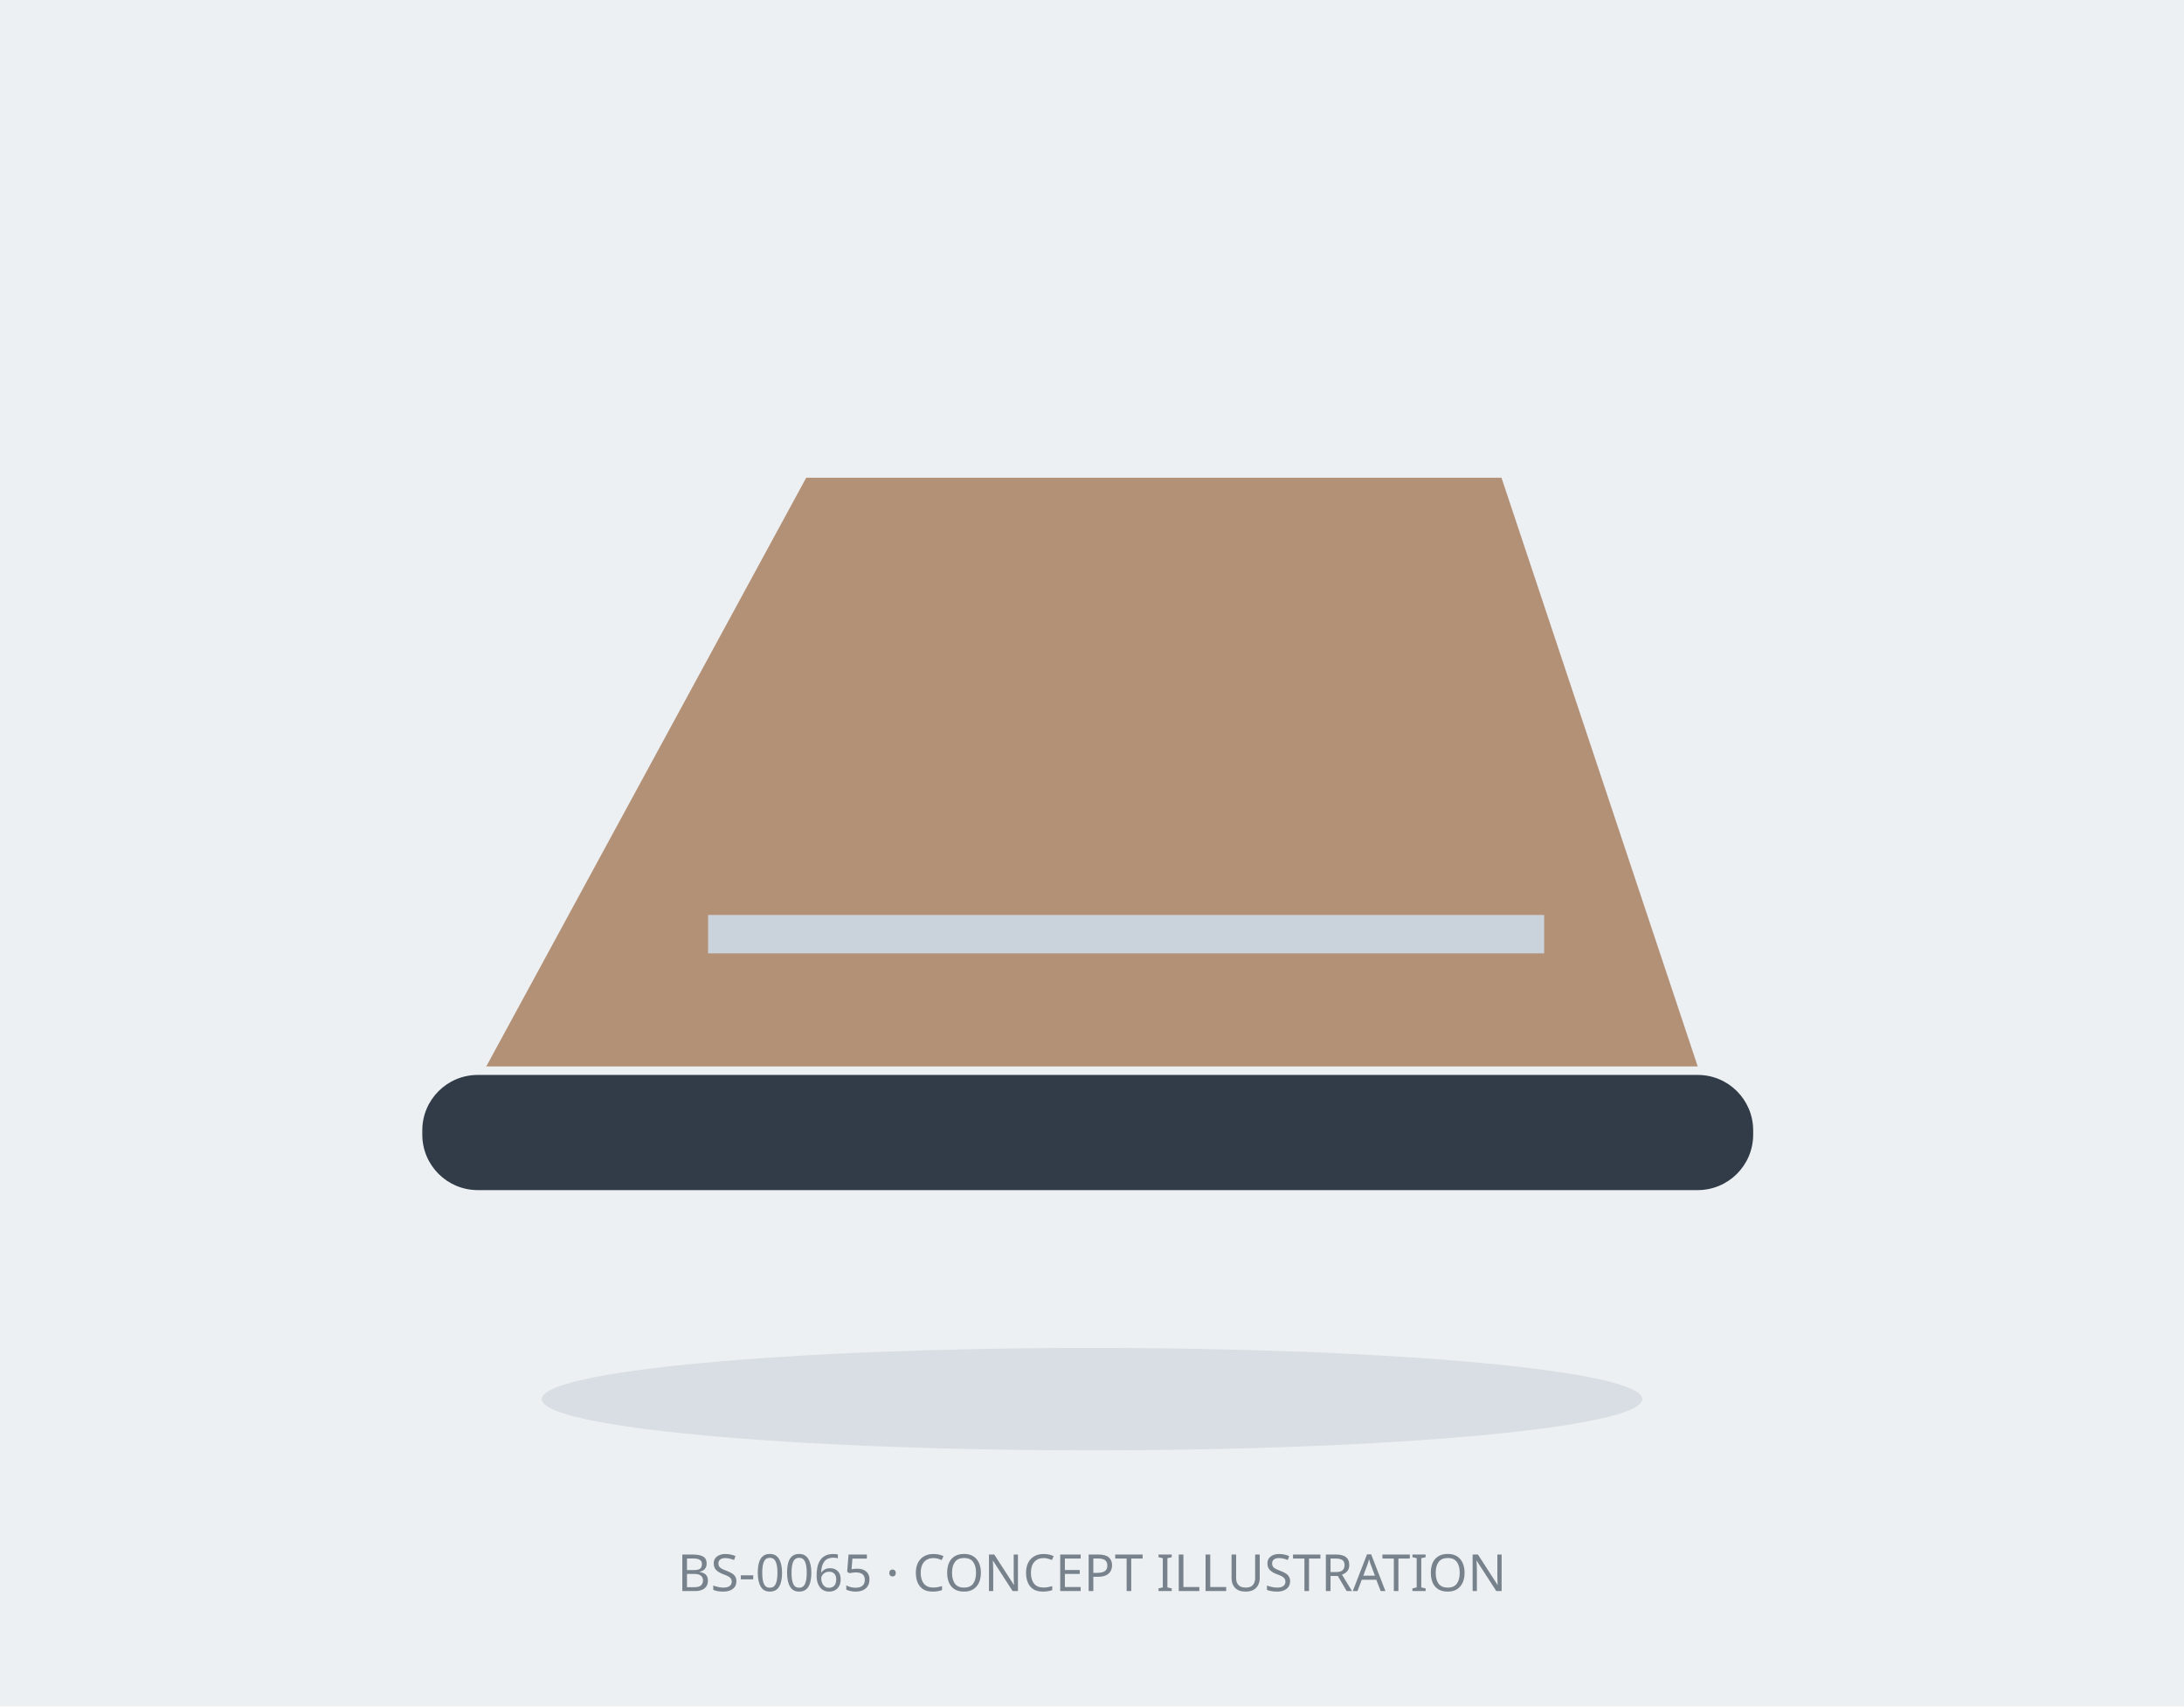
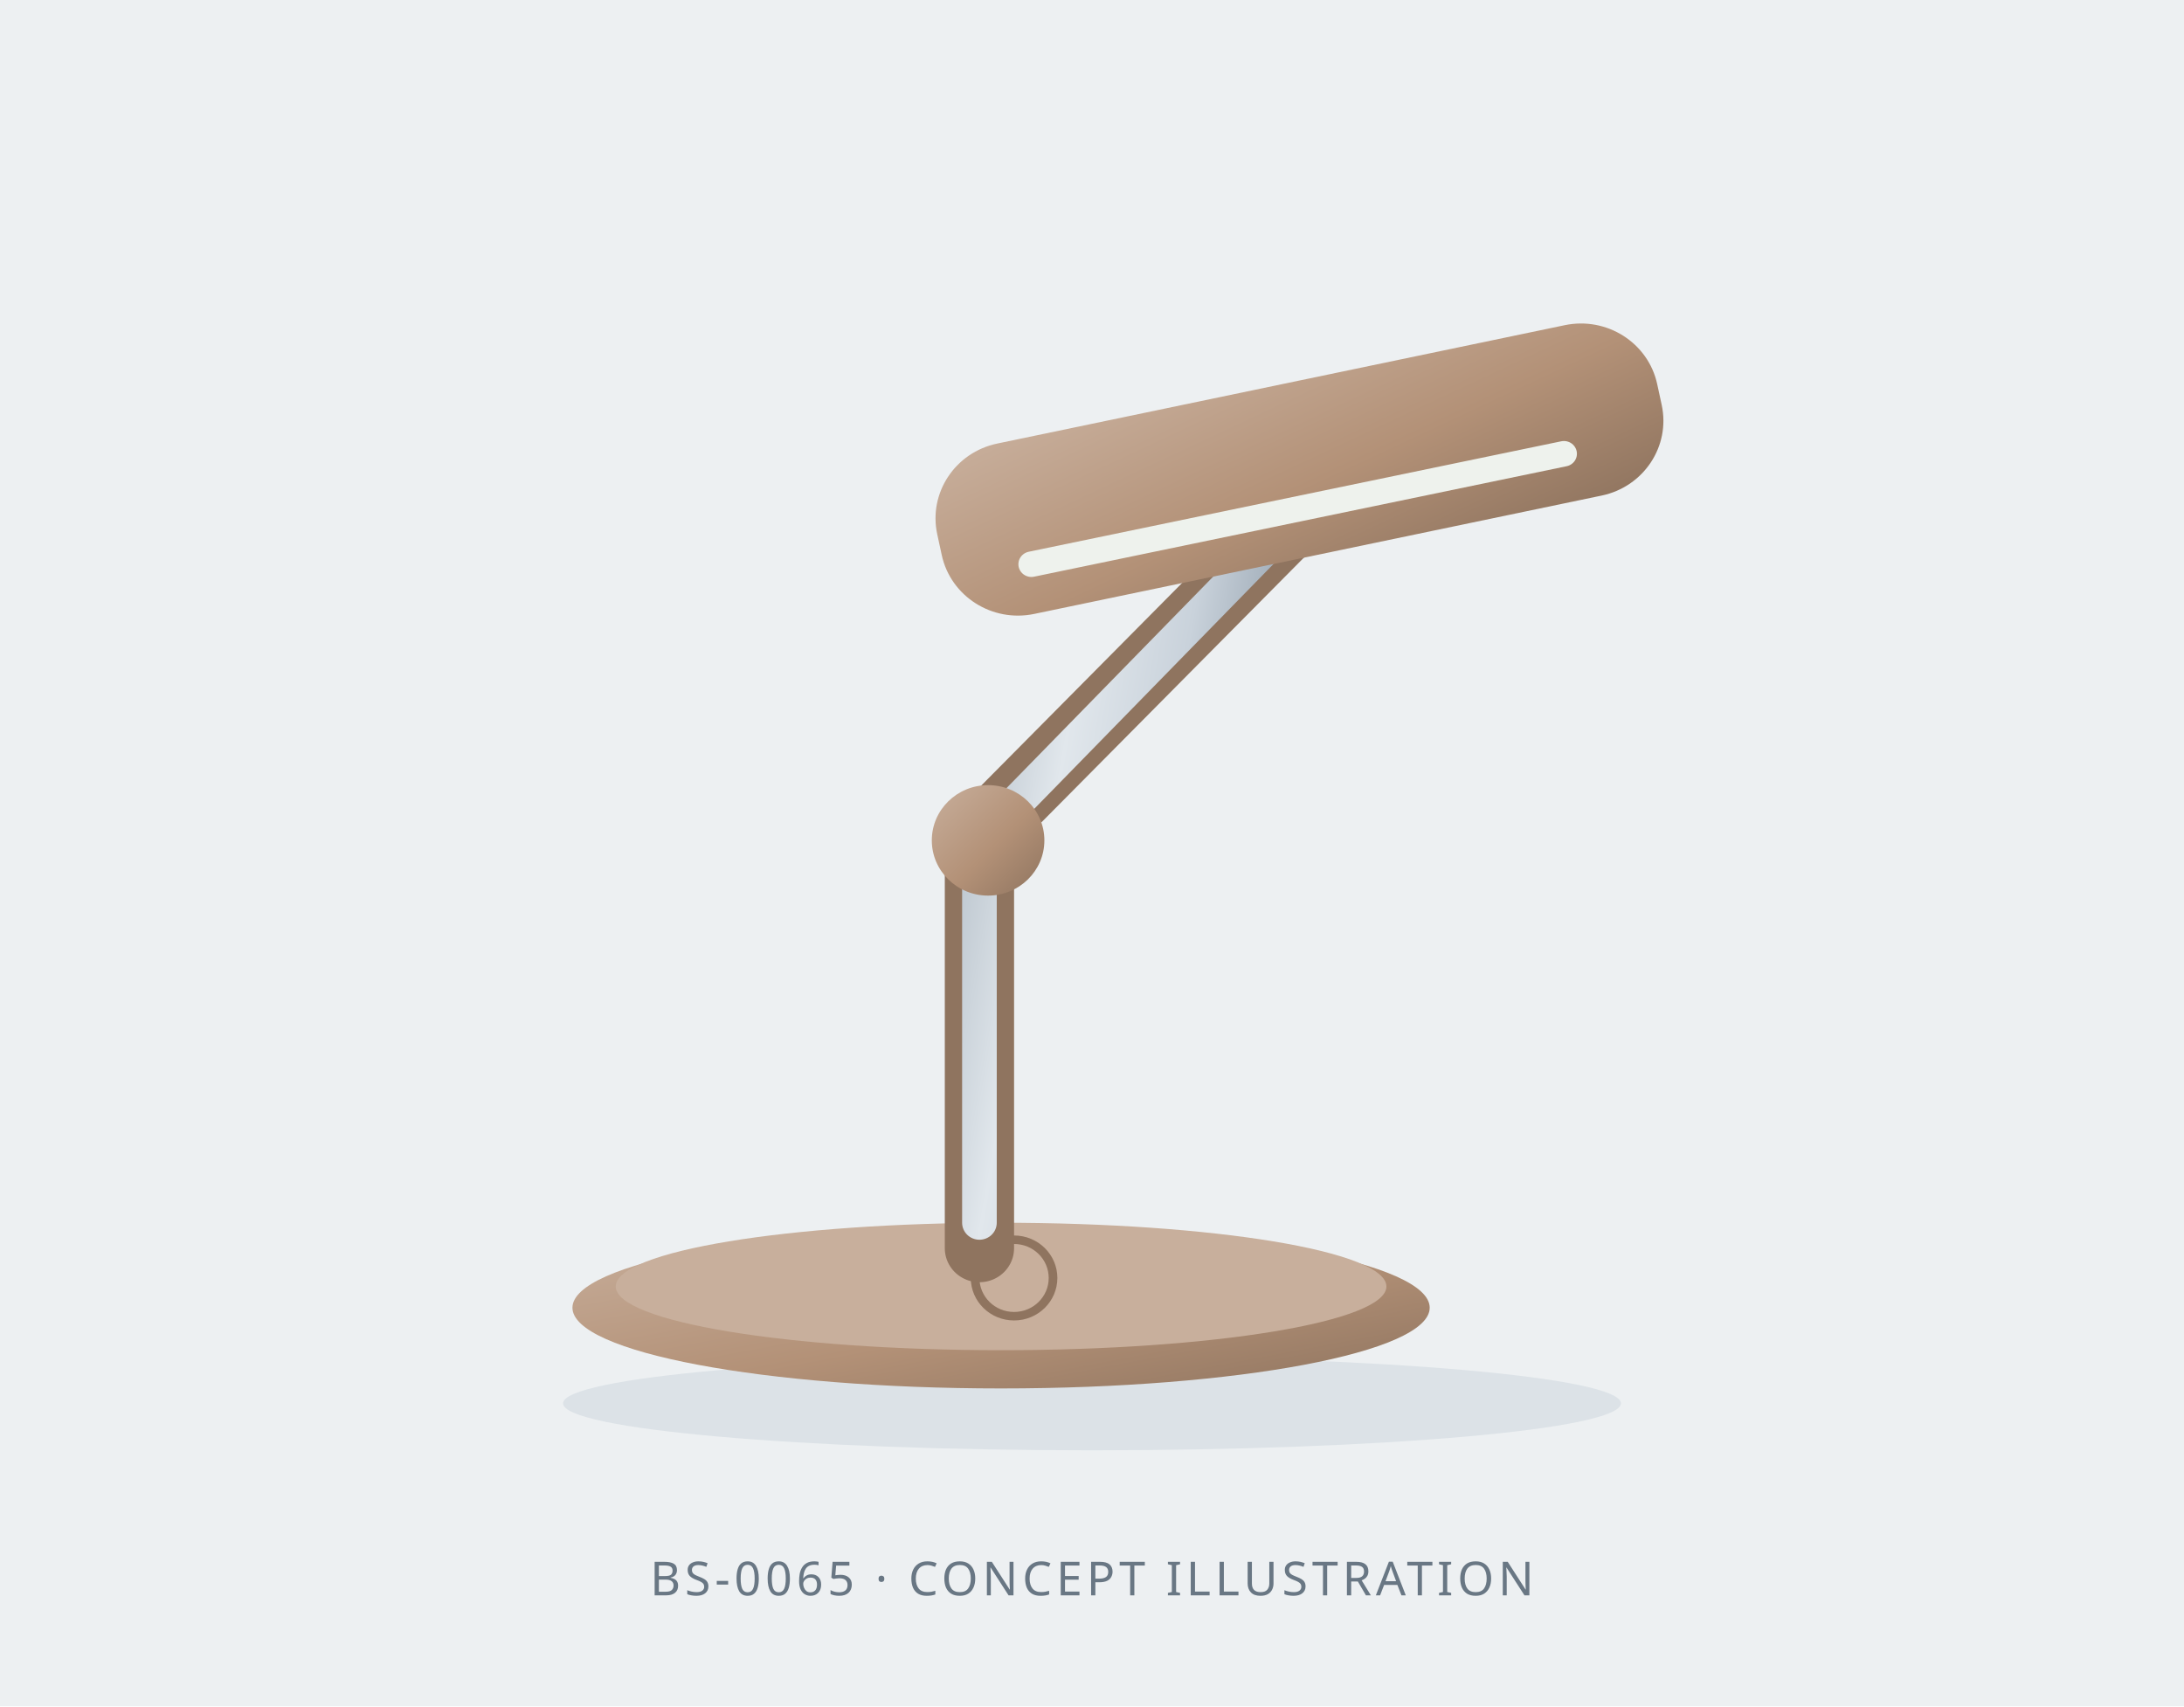
- <svg xmlns="http://www.w3.org/2000/svg" width="512" height="400" viewBox="0 0 512 400">
+ <svg xmlns="http://www.w3.org/2000/svg" width="512" height="400" viewBox="0 0 512 400" role="img">
  <rect width="512" height="400" fill="#edf0f2" />
-   <ellipse cx="256" cy="328" rx="129" ry="12" fill="#d8dee3" />
-   <path d="M114 250L189 112h163l46 138z" fill="#b39177" />
-   <path d="M166 219h196" stroke="#cad3dc" stroke-width="9" />
-   <rect x="99" y="252" width="312" height="27" rx="13" fill="#313c48" />
-   <text x="256" y="373" text-anchor="middle" font-family="sans-serif" font-size="12" fill="#77828c">BS-0065 · CONCEPT ILLUSTRATION</text>
+   <ellipse cx="256" cy="329" rx="124" ry="11" fill="#dce2e7" />
+   <defs>
+     <linearGradient id="pe58a9ee585ace58fb0e781af-3-body" x1="0" y1="0" x2="1" y2="1">
+       <stop stop-color="#c8af9c" />
+       <stop offset=".55" stop-color="#b39177" />
+       <stop offset="1" stop-color="#8f745f" />
+     </linearGradient>
+     <linearGradient id="pe58a9ee585ace58fb0e781af-3-metal" x1="0" y1="0" x2="1" y2=".4">
+       <stop stop-color="#aeb9c3" />
+       <stop offset=".35" stop-color="#e1e7ec" />
+       <stop offset=".65" stop-color="#c9d2db" />
+       <stop offset="1" stop-color="#8c9aa7" />
+     </linearGradient>
+     <pattern id="pe58a9ee585ace58fb0e781af-3-fabric" width="5" height="5" patternUnits="userSpaceOnUse">
+       <path d="M0 1h5M1 0v5" stroke="#edf1f4" stroke-opacity=".13" stroke-width=".65" />
+     </pattern>
+     <pattern id="pe58a9ee585ace58fb0e781af-3-holes" width="8" height="8" patternUnits="userSpaceOnUse">
+       <circle cx="4" cy="4" r="1.35" fill="#26313c" fill-opacity=".45" />
+     </pattern>
+   </defs>
+   <g transform="translate(256 200) scale(1.015 0.996) translate(-256 -200)">
+     <ellipse cx="235" cy="307" rx="99" ry="19" fill="url(#pe58a9ee585ace58fb0e781af-3-body)" />
+     <ellipse cx="235" cy="302" rx="89" ry="15" fill="#c8af9c" />
+     <path d="M230 293V196L302 122" fill="none" stroke="#8f745f" stroke-width="16" stroke-linecap="round" stroke-linejoin="round" />
+     <path d="M230 287V197L300 124" fill="none" stroke="url(#pe58a9ee585ace58fb0e781af-3-metal)" stroke-width="8" stroke-linecap="round" stroke-linejoin="round" />
+     <rect x="219" y="89" width="170" height="41" rx="18" fill="url(#pe58a9ee585ace58fb0e781af-3-body)" transform="rotate(-12 305 110)" />
+     <path d="M242 132L365 106" fill="none" stroke="#eef2ed" stroke-width="6" stroke-linecap="round" stroke-linejoin="round" />
+     <circle cx="232" cy="197" r="13" fill="url(#pe58a9ee585ace58fb0e781af-3-body)" />
+     <circle cx="238" cy="300" r="9" fill="none" stroke="#8f745f" stroke-width="2" />
+   </g>
+   <text x="256" y="374" text-anchor="middle" font-family="Segoe UI, sans-serif" font-size="11" letter-spacing="1" fill="#697784">BS-0065 · CONCEPT ILLUSTRATION</text>
</svg>
